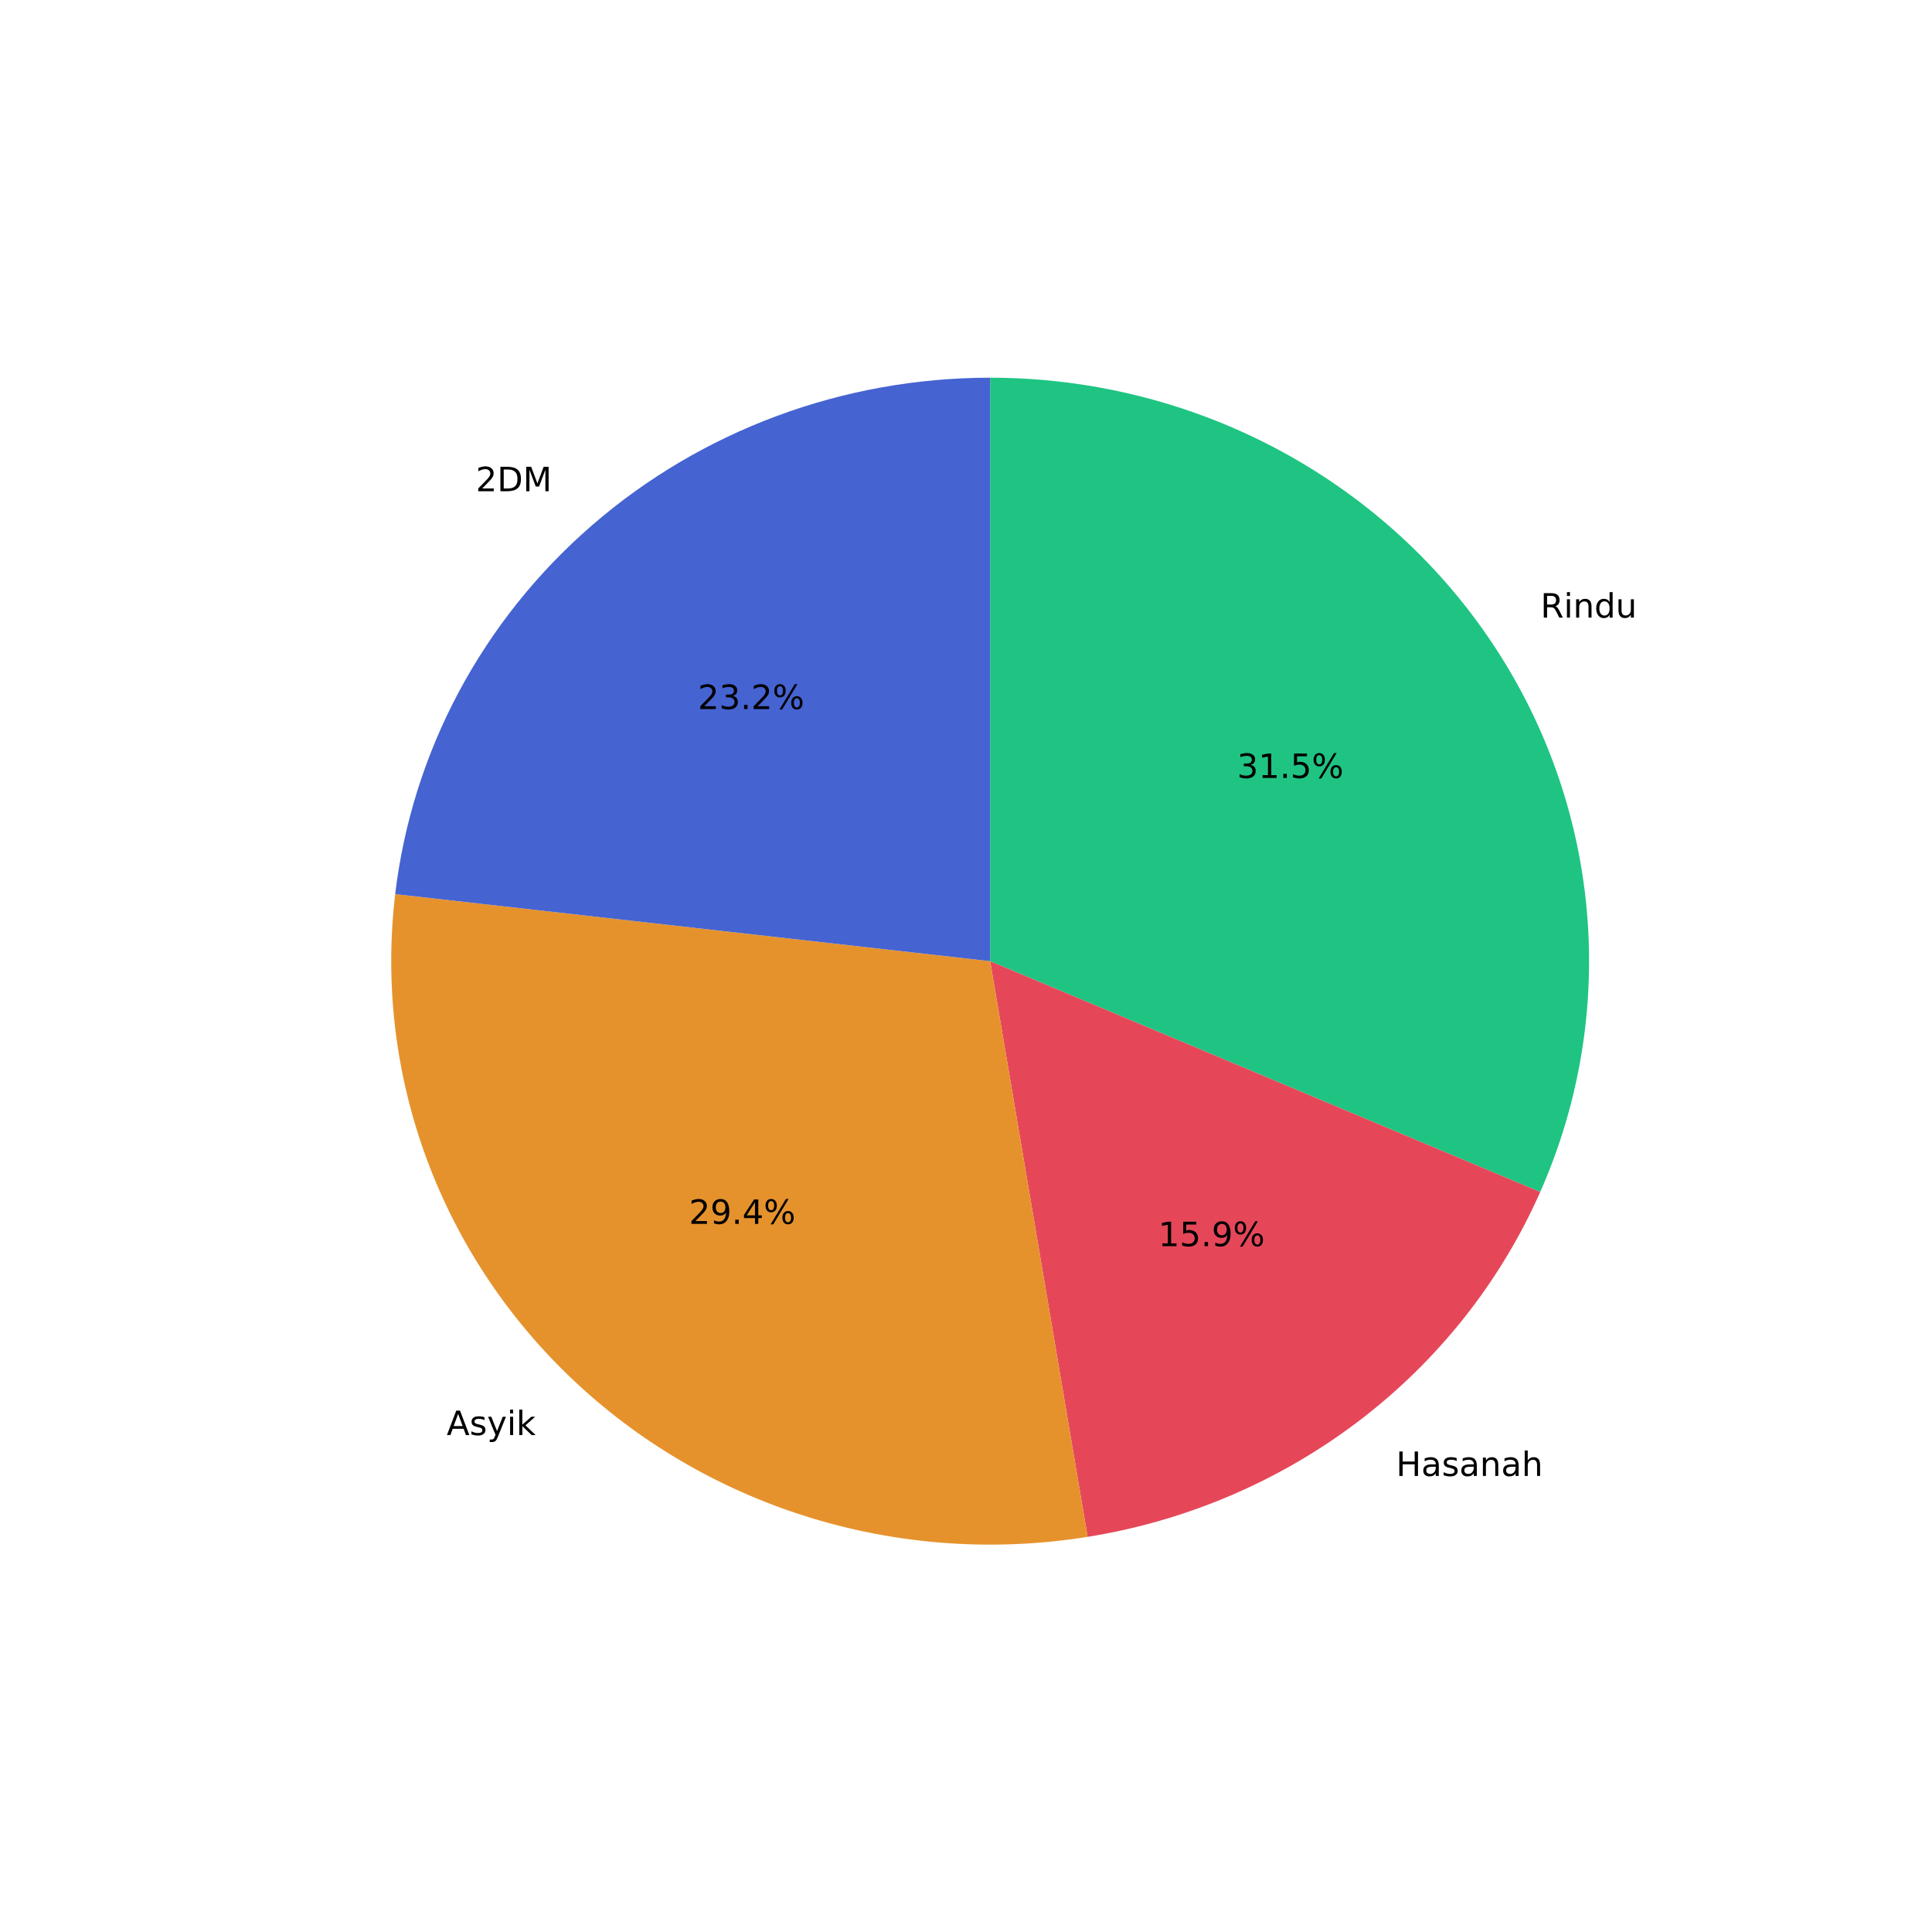
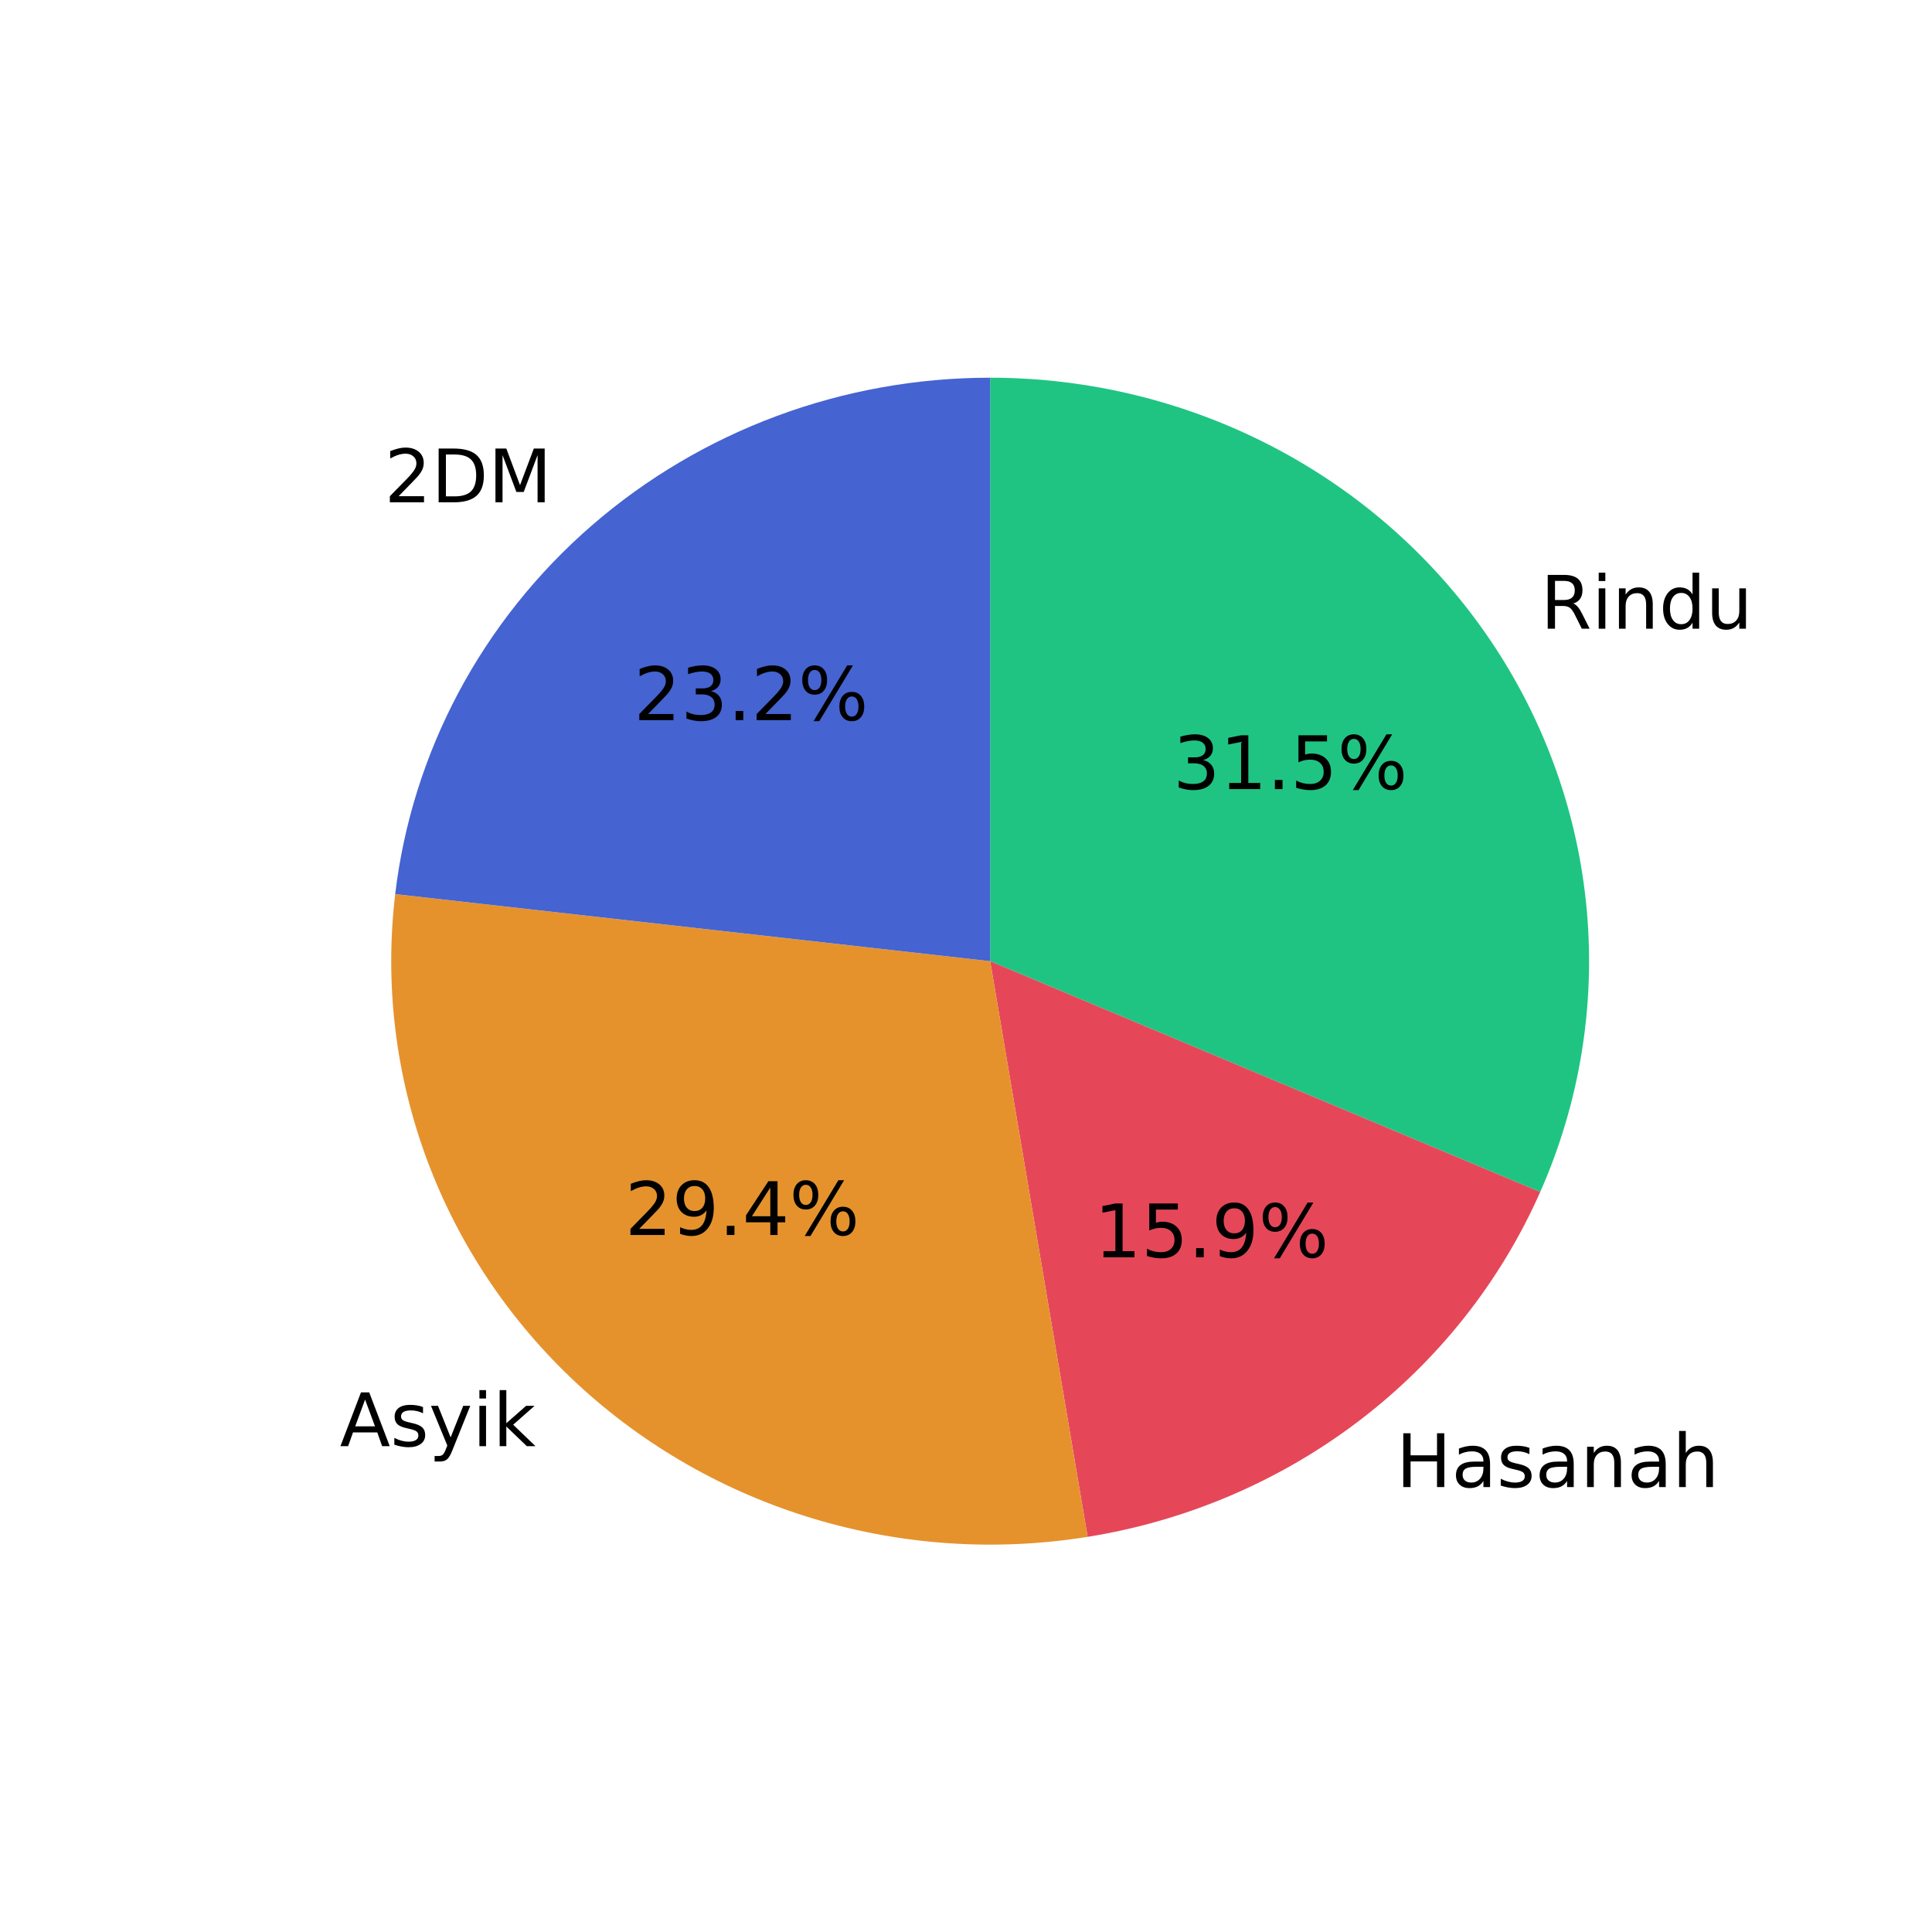
<svg xmlns="http://www.w3.org/2000/svg" xmlns:xlink="http://www.w3.org/1999/xlink" height="576pt" version="1.1" viewBox="0 0 576 576" width="576pt">
  <defs>
    <style type="text/css">
*{stroke-linecap:butt;stroke-linejoin:round;}
  </style>
  </defs>
  <g id="figure_1">
    <g id="patch_1">
      <path d="M 0 576  L 576 576  L 576 0  L 0 0  z " style="fill:none;" />
    </g>
    <g id="axes_1">
      <g id="patch_2">
        <path d="M 459.195 355.373  C 470.894 328.912 475.664 300.03 473.074 271.329  C 470.485 242.629 460.616 215 444.358 190.933  C 428.1 166.866 405.957 147.106 379.924 133.436  C 353.89 119.766 324.774 112.608 295.2 112.608  L 295.2 286.56  L 459.195 355.373  z " style="fill:#1fc482;" />
      </g>
      <g id="patch_3">
        <path d="M 324.262 458.192  C 353.796 453.446 381.635 441.541 405.212 423.576  C 428.788 405.61 447.354 382.154 459.195 355.373  L 295.2 286.56  L 324.262 458.192  z " style="fill:#e54759;" />
      </g>
      <g id="patch_4">
        <path d="M 117.823 266.568  C 114.646 293.318 117.889 320.425 127.294 345.747  C 136.699 371.069 152.013 393.921 172.025 412.497  C 192.037 431.073 216.206 444.871 242.623 452.8  C 269.04 460.729 296.989 462.575 324.262 458.192  L 295.2 286.56  L 117.823 266.568  z " style="fill:#e5922d;" />
      </g>
      <g id="patch_5">
        <path d="M 295.2 112.608  C 251.409 112.608 209.112 128.302 176.416 156.681  C 143.72 185.061 122.856 224.189 117.823 266.568  L 295.2 286.56  L 295.2 112.608  z " style="fill:#4563d1;" />
      </g>
      <g id="matplotlib.axis_1" />
      <g id="matplotlib.axis_2" />
      <g id="text_1">
        <defs>
          <path d="M 44.391 34.188  Q 47.562 33.109 50.562 29.594  Q 53.562 26.078 56.594 19.922  L 66.609 0  L 56 0  L 46.688 18.703  Q 43.062 26.031 39.672 28.422  Q 36.281 30.812 30.422 30.812  L 19.672 30.812  L 19.672 0  L 9.812 0  L 9.812 72.906  L 32.078 72.906  Q 44.578 72.906 50.734 67.672  Q 56.891 62.453 56.891 51.906  Q 56.891 45.016 53.688 40.469  Q 50.484 35.938 44.391 34.188  z M 19.672 64.797  L 19.672 38.922  L 32.078 38.922  Q 39.203 38.922 42.844 42.219  Q 46.484 45.516 46.484 51.906  Q 46.484 58.297 42.844 61.547  Q 39.203 64.797 32.078 64.797  z " id="DejaVuSans-52" />
          <path d="M 9.422 54.688  L 18.406 54.688  L 18.406 0  L 9.422 0  z M 9.422 75.984  L 18.406 75.984  L 18.406 64.594  L 9.422 64.594  z " id="DejaVuSans-69" />
          <path d="M 54.891 33.016  L 54.891 0  L 45.906 0  L 45.906 32.719  Q 45.906 40.484 42.875 44.328  Q 39.844 48.188 33.797 48.188  Q 26.516 48.188 22.312 43.547  Q 18.109 38.922 18.109 30.906  L 18.109 0  L 9.078 0  L 9.078 54.688  L 18.109 54.688  L 18.109 46.188  Q 21.344 51.125 25.703 53.562  Q 30.078 56 35.797 56  Q 45.219 56 50.047 50.172  Q 54.891 44.344 54.891 33.016  z " id="DejaVuSans-6e" />
          <path d="M 45.406 46.391  L 45.406 75.984  L 54.391 75.984  L 54.391 0  L 45.406 0  L 45.406 8.203  Q 42.578 3.328 38.25 0.953  Q 33.938 -1.422 27.875 -1.422  Q 17.969 -1.422 11.734 6.484  Q 5.516 14.406 5.516 27.297  Q 5.516 40.188 11.734 48.094  Q 17.969 56 27.875 56  Q 33.938 56 38.25 53.625  Q 42.578 51.266 45.406 46.391  z M 14.797 27.297  Q 14.797 17.391 18.875 11.75  Q 22.953 6.109 30.078 6.109  Q 37.203 6.109 41.297 11.75  Q 45.406 17.391 45.406 27.297  Q 45.406 37.203 41.297 42.844  Q 37.203 48.484 30.078 48.484  Q 22.953 48.484 18.875 42.844  Q 14.797 37.203 14.797 27.297  z " id="DejaVuSans-64" />
          <path d="M 8.5 21.578  L 8.5 54.688  L 17.484 54.688  L 17.484 21.922  Q 17.484 14.156 20.5 10.266  Q 23.531 6.391 29.594 6.391  Q 36.859 6.391 41.078 11.031  Q 45.312 15.672 45.312 23.688  L 45.312 54.688  L 54.297 54.688  L 54.297 0  L 45.312 0  L 45.312 8.406  Q 42.047 3.422 37.719 1  Q 33.406 -1.422 27.688 -1.422  Q 18.266 -1.422 13.375 4.438  Q 8.5 10.297 8.5 21.578  z M 31.109 56  z " id="DejaVuSans-75" />
        </defs>
-         <g transform="translate(459.2742 184.1295)scale(0.1 -0.1)">
+         <g transform="translate(459.2742 187.4408)scale(0.22 -0.22)">
          <use xlink:href="#DejaVuSans-52" />
          <use x="69.482" xlink:href="#DejaVuSans-69" />
          <use x="97.266" xlink:href="#DejaVuSans-6e" />
          <use x="160.645" xlink:href="#DejaVuSans-64" />
          <use x="224.121" xlink:href="#DejaVuSans-75" />
        </g>
      </g>
      <g id="text_2">
        <defs>
          <path d="M 40.578 39.312  Q 47.656 37.797 51.625 33  Q 55.609 28.219 55.609 21.188  Q 55.609 10.406 48.188 4.484  Q 40.766 -1.422 27.094 -1.422  Q 22.516 -1.422 17.656 -0.516  Q 12.797 0.391 7.625 2.203  L 7.625 11.719  Q 11.719 9.328 16.594 8.109  Q 21.484 6.891 26.812 6.891  Q 36.078 6.891 40.938 10.547  Q 45.797 14.203 45.797 21.188  Q 45.797 27.641 41.281 31.266  Q 36.766 34.906 28.719 34.906  L 20.219 34.906  L 20.219 43.016  L 29.109 43.016  Q 36.375 43.016 40.234 45.922  Q 44.094 48.828 44.094 54.297  Q 44.094 59.906 40.109 62.906  Q 36.141 65.922 28.719 65.922  Q 24.656 65.922 20.016 65.031  Q 15.375 64.156 9.812 62.312  L 9.812 71.094  Q 15.438 72.656 20.344 73.438  Q 25.25 74.219 29.594 74.219  Q 40.828 74.219 47.359 69.109  Q 53.906 64.016 53.906 55.328  Q 53.906 49.266 50.438 45.094  Q 46.969 40.922 40.578 39.312  z " id="DejaVuSans-33" />
          <path d="M 12.406 8.297  L 28.516 8.297  L 28.516 63.922  L 10.984 60.406  L 10.984 69.391  L 28.422 72.906  L 38.281 72.906  L 38.281 8.297  L 54.391 8.297  L 54.391 0  L 12.406 0  z " id="DejaVuSans-31" />
          <path d="M 10.688 12.406  L 21 12.406  L 21 0  L 10.688 0  z " id="DejaVuSans-2e" />
          <path d="M 10.797 72.906  L 49.516 72.906  L 49.516 64.594  L 19.828 64.594  L 19.828 46.734  Q 21.969 47.469 24.109 47.828  Q 26.266 48.188 28.422 48.188  Q 40.625 48.188 47.75 41.5  Q 54.891 34.812 54.891 23.391  Q 54.891 11.625 47.562 5.094  Q 40.234 -1.422 26.906 -1.422  Q 22.312 -1.422 17.547 -0.641  Q 12.797 0.141 7.719 1.703  L 7.719 11.625  Q 12.109 9.234 16.797 8.062  Q 21.484 6.891 26.703 6.891  Q 35.156 6.891 40.078 11.328  Q 45.016 15.766 45.016 23.391  Q 45.016 31 40.078 35.438  Q 35.156 39.891 26.703 39.891  Q 22.75 39.891 18.812 39.016  Q 14.891 38.141 10.797 36.281  z " id="DejaVuSans-35" />
          <path d="M 72.703 32.078  Q 68.453 32.078 66.031 28.469  Q 63.625 24.859 63.625 18.406  Q 63.625 12.062 66.031 8.422  Q 68.453 4.781 72.703 4.781  Q 76.859 4.781 79.266 8.422  Q 81.688 12.062 81.688 18.406  Q 81.688 24.812 79.266 28.438  Q 76.859 32.078 72.703 32.078  z M 72.703 38.281  Q 80.422 38.281 84.953 32.906  Q 89.5 27.547 89.5 18.406  Q 89.5 9.281 84.938 3.922  Q 80.375 -1.422 72.703 -1.422  Q 64.891 -1.422 60.344 3.922  Q 55.812 9.281 55.812 18.406  Q 55.812 27.594 60.375 32.938  Q 64.938 38.281 72.703 38.281  z M 22.312 68.016  Q 18.109 68.016 15.688 64.375  Q 13.281 60.75 13.281 54.391  Q 13.281 47.953 15.672 44.328  Q 18.062 40.719 22.312 40.719  Q 26.562 40.719 28.969 44.328  Q 31.391 47.953 31.391 54.391  Q 31.391 60.688 28.953 64.344  Q 26.516 68.016 22.312 68.016  z M 66.406 74.219  L 74.219 74.219  L 28.609 -1.422  L 20.797 -1.422  z M 22.312 74.219  Q 30.031 74.219 34.609 68.875  Q 39.203 63.531 39.203 54.391  Q 39.203 45.172 34.641 39.844  Q 30.078 34.516 22.312 34.516  Q 14.547 34.516 10.031 39.859  Q 5.516 45.219 5.516 54.391  Q 5.516 63.484 10.047 68.844  Q 14.594 74.219 22.312 74.219  z " id="DejaVuSans-25" />
        </defs>
-         <g transform="translate(368.8114 231.9431)scale(0.1 -0.1)">
+         <g transform="translate(349.7511 235.2543)scale(0.22 -0.22)">
          <use xlink:href="#DejaVuSans-33" />
          <use x="63.623" xlink:href="#DejaVuSans-31" />
          <use x="127.246" xlink:href="#DejaVuSans-2e" />
          <use x="159.033" xlink:href="#DejaVuSans-35" />
          <use x="222.656" xlink:href="#DejaVuSans-25" />
        </g>
      </g>
      <g id="text_3">
        <defs>
          <path d="M 9.812 72.906  L 19.672 72.906  L 19.672 43.016  L 55.516 43.016  L 55.516 72.906  L 65.375 72.906  L 65.375 0  L 55.516 0  L 55.516 34.719  L 19.672 34.719  L 19.672 0  L 9.812 0  z " id="DejaVuSans-48" />
          <path d="M 34.281 27.484  Q 23.391 27.484 19.188 25  Q 14.984 22.516 14.984 16.5  Q 14.984 11.719 18.141 8.906  Q 21.297 6.109 26.703 6.109  Q 34.188 6.109 38.703 11.406  Q 43.219 16.703 43.219 25.484  L 43.219 27.484  z M 52.203 31.203  L 52.203 0  L 43.219 0  L 43.219 8.297  Q 40.141 3.328 35.547 0.953  Q 30.953 -1.422 24.312 -1.422  Q 15.922 -1.422 10.953 3.297  Q 6 8.016 6 15.922  Q 6 25.141 12.172 29.828  Q 18.359 34.516 30.609 34.516  L 43.219 34.516  L 43.219 35.406  Q 43.219 41.609 39.141 45  Q 35.062 48.391 27.688 48.391  Q 23 48.391 18.547 47.266  Q 14.109 46.141 10.016 43.891  L 10.016 52.203  Q 14.938 54.109 19.578 55.047  Q 24.219 56 28.609 56  Q 40.484 56 46.344 49.844  Q 52.203 43.703 52.203 31.203  z " id="DejaVuSans-61" />
          <path d="M 44.281 53.078  L 44.281 44.578  Q 40.484 46.531 36.375 47.5  Q 32.281 48.484 27.875 48.484  Q 21.188 48.484 17.844 46.438  Q 14.5 44.391 14.5 40.281  Q 14.5 37.156 16.891 35.375  Q 19.281 33.594 26.516 31.984  L 29.594 31.297  Q 39.156 29.25 43.188 25.516  Q 47.219 21.781 47.219 15.094  Q 47.219 7.469 41.188 3.016  Q 35.156 -1.422 24.609 -1.422  Q 20.219 -1.422 15.453 -0.562  Q 10.688 0.297 5.422 2  L 5.422 11.281  Q 10.406 8.688 15.234 7.391  Q 20.062 6.109 24.812 6.109  Q 31.156 6.109 34.562 8.281  Q 37.984 10.453 37.984 14.406  Q 37.984 18.062 35.516 20.016  Q 33.062 21.969 24.703 23.781  L 21.578 24.516  Q 13.234 26.266 9.516 29.906  Q 5.812 33.547 5.812 39.891  Q 5.812 47.609 11.281 51.797  Q 16.75 56 26.812 56  Q 31.781 56 36.172 55.266  Q 40.578 54.547 44.281 53.078  z " id="DejaVuSans-73" />
          <path d="M 54.891 33.016  L 54.891 0  L 45.906 0  L 45.906 32.719  Q 45.906 40.484 42.875 44.328  Q 39.844 48.188 33.797 48.188  Q 26.516 48.188 22.312 43.547  Q 18.109 38.922 18.109 30.906  L 18.109 0  L 9.078 0  L 9.078 75.984  L 18.109 75.984  L 18.109 46.188  Q 21.344 51.125 25.703 53.562  Q 30.078 56 35.797 56  Q 45.219 56 50.047 50.172  Q 54.891 44.344 54.891 33.016  z " id="DejaVuSans-68" />
        </defs>
-         <g transform="translate(416.2129 440.0367)scale(0.1 -0.1)">
+         <g transform="translate(416.2129 443.3479)scale(0.22 -0.22)">
          <use xlink:href="#DejaVuSans-48" />
          <use x="75.195" xlink:href="#DejaVuSans-61" />
          <use x="136.475" xlink:href="#DejaVuSans-73" />
          <use x="188.574" xlink:href="#DejaVuSans-61" />
          <use x="249.854" xlink:href="#DejaVuSans-6e" />
          <use x="313.232" xlink:href="#DejaVuSans-61" />
          <use x="374.512" xlink:href="#DejaVuSans-68" />
        </g>
      </g>
      <g id="text_4">
        <defs>
          <path d="M 10.984 1.516  L 10.984 10.5  Q 14.703 8.734 18.5 7.812  Q 22.312 6.891 25.984 6.891  Q 35.75 6.891 40.891 13.453  Q 46.047 20.016 46.781 33.406  Q 43.953 29.203 39.594 26.953  Q 35.25 24.703 29.984 24.703  Q 19.047 24.703 12.672 31.312  Q 6.297 37.938 6.297 49.422  Q 6.297 60.641 12.938 67.422  Q 19.578 74.219 30.609 74.219  Q 43.266 74.219 49.922 64.516  Q 56.594 54.828 56.594 36.375  Q 56.594 19.141 48.406 8.859  Q 40.234 -1.422 26.422 -1.422  Q 22.703 -1.422 18.891 -0.688  Q 15.094 0.047 10.984 1.516  z M 30.609 32.422  Q 37.25 32.422 41.125 36.953  Q 45.016 41.5 45.016 49.422  Q 45.016 57.281 41.125 61.844  Q 37.25 66.406 30.609 66.406  Q 23.969 66.406 20.094 61.844  Q 16.219 57.281 16.219 49.422  Q 16.219 41.5 20.094 36.953  Q 23.969 32.422 30.609 32.422  z " id="DejaVuSans-39" />
        </defs>
-         <g transform="translate(345.3234 371.5288)scale(0.1 -0.1)">
+         <g transform="translate(326.2631 374.8401)scale(0.22 -0.22)">
          <use xlink:href="#DejaVuSans-31" />
          <use x="63.623" xlink:href="#DejaVuSans-35" />
          <use x="127.246" xlink:href="#DejaVuSans-2e" />
          <use x="159.033" xlink:href="#DejaVuSans-39" />
          <use x="222.656" xlink:href="#DejaVuSans-25" />
        </g>
      </g>
      <g id="text_5">
        <defs>
          <path d="M 34.188 63.188  L 20.797 26.906  L 47.609 26.906  z M 28.609 72.906  L 39.797 72.906  L 67.578 0  L 57.328 0  L 50.688 18.703  L 17.828 18.703  L 11.188 0  L 0.781 0  z " id="DejaVuSans-41" />
          <path d="M 32.172 -5.078  Q 28.375 -14.844 24.75 -17.812  Q 21.141 -20.797 15.094 -20.797  L 7.906 -20.797  L 7.906 -13.281  L 13.188 -13.281  Q 16.891 -13.281 18.938 -11.516  Q 21 -9.766 23.484 -3.219  L 25.094 0.875  L 2.984 54.688  L 12.5 54.688  L 29.594 11.922  L 46.688 54.688  L 56.203 54.688  z " id="DejaVuSans-79" />
          <path d="M 9.078 75.984  L 18.109 75.984  L 18.109 31.109  L 44.922 54.688  L 56.391 54.688  L 27.391 29.109  L 57.625 0  L 45.906 0  L 18.109 26.703  L 18.109 0  L 9.078 0  z " id="DejaVuSans-6b" />
        </defs>
-         <g transform="translate(133.1699 427.8503)scale(0.1 -0.1)">
+         <g transform="translate(101.3249 431.1615)scale(0.22 -0.22)">
          <use xlink:href="#DejaVuSans-41" />
          <use x="68.408" xlink:href="#DejaVuSans-73" />
          <use x="120.508" xlink:href="#DejaVuSans-79" />
          <use x="179.688" xlink:href="#DejaVuSans-69" />
          <use x="207.471" xlink:href="#DejaVuSans-6b" />
        </g>
      </g>
      <g id="text_6">
        <defs>
          <path d="M 19.188 8.297  L 53.609 8.297  L 53.609 0  L 7.328 0  L 7.328 8.297  Q 12.938 14.109 22.625 23.891  Q 32.328 33.688 34.812 36.531  Q 39.547 41.844 41.422 45.531  Q 43.312 49.219 43.312 52.781  Q 43.312 58.594 39.234 62.25  Q 35.156 65.922 28.609 65.922  Q 23.969 65.922 18.812 64.312  Q 13.672 62.703 7.812 59.422  L 7.812 69.391  Q 13.766 71.781 18.938 73  Q 24.125 74.219 28.422 74.219  Q 39.75 74.219 46.484 68.547  Q 53.219 62.891 53.219 53.422  Q 53.219 48.922 51.531 44.891  Q 49.859 40.875 45.406 35.406  Q 44.188 33.984 37.641 27.219  Q 31.109 20.453 19.188 8.297  z " id="DejaVuSans-32" />
          <path d="M 37.797 64.312  L 12.891 25.391  L 37.797 25.391  z M 35.203 72.906  L 47.609 72.906  L 47.609 25.391  L 58.016 25.391  L 58.016 17.188  L 47.609 17.188  L 47.609 0  L 37.797 0  L 37.797 17.188  L 4.891 17.188  L 4.891 26.703  z " id="DejaVuSans-34" />
        </defs>
-         <g transform="translate(205.4114 364.8817)scale(0.1 -0.1)">
+         <g transform="translate(186.3511 368.1929)scale(0.22 -0.22)">
          <use xlink:href="#DejaVuSans-32" />
          <use x="63.623" xlink:href="#DejaVuSans-39" />
          <use x="127.246" xlink:href="#DejaVuSans-2e" />
          <use x="159.033" xlink:href="#DejaVuSans-34" />
          <use x="222.656" xlink:href="#DejaVuSans-25" />
        </g>
      </g>
      <g id="text_7">
        <defs>
          <path d="M 19.672 64.797  L 19.672 8.109  L 31.594 8.109  Q 46.688 8.109 53.688 14.938  Q 60.688 21.781 60.688 36.531  Q 60.688 51.172 53.688 57.984  Q 46.688 64.797 31.594 64.797  z M 9.812 72.906  L 30.078 72.906  Q 51.266 72.906 61.172 64.094  Q 71.094 55.281 71.094 36.531  Q 71.094 17.672 61.125 8.828  Q 51.172 0 30.078 0  L 9.812 0  z " id="DejaVuSans-44" />
          <path d="M 9.812 72.906  L 24.516 72.906  L 43.109 23.297  L 61.812 72.906  L 76.516 72.906  L 76.516 0  L 66.891 0  L 66.891 64.016  L 48.094 14.016  L 38.188 14.016  L 19.391 64.016  L 19.391 0  L 9.812 0  z " id="DejaVuSans-4d" />
        </defs>
-         <g transform="translate(141.8469 146.4527)scale(0.1 -0.1)">
+         <g transform="translate(114.6182 149.764)scale(0.22 -0.22)">
          <use xlink:href="#DejaVuSans-32" />
          <use x="63.623" xlink:href="#DejaVuSans-44" />
          <use x="140.625" xlink:href="#DejaVuSans-4d" />
        </g>
      </g>
      <g id="text_8">
-         <g transform="translate(208.046 211.3921)scale(0.1 -0.1)">
+         <g transform="translate(188.9857 214.7034)scale(0.22 -0.22)">
          <use xlink:href="#DejaVuSans-32" />
          <use x="63.623" xlink:href="#DejaVuSans-33" />
          <use x="127.246" xlink:href="#DejaVuSans-2e" />
          <use x="159.033" xlink:href="#DejaVuSans-32" />
          <use x="222.656" xlink:href="#DejaVuSans-25" />
        </g>
      </g>
    </g>
  </g>
</svg>
